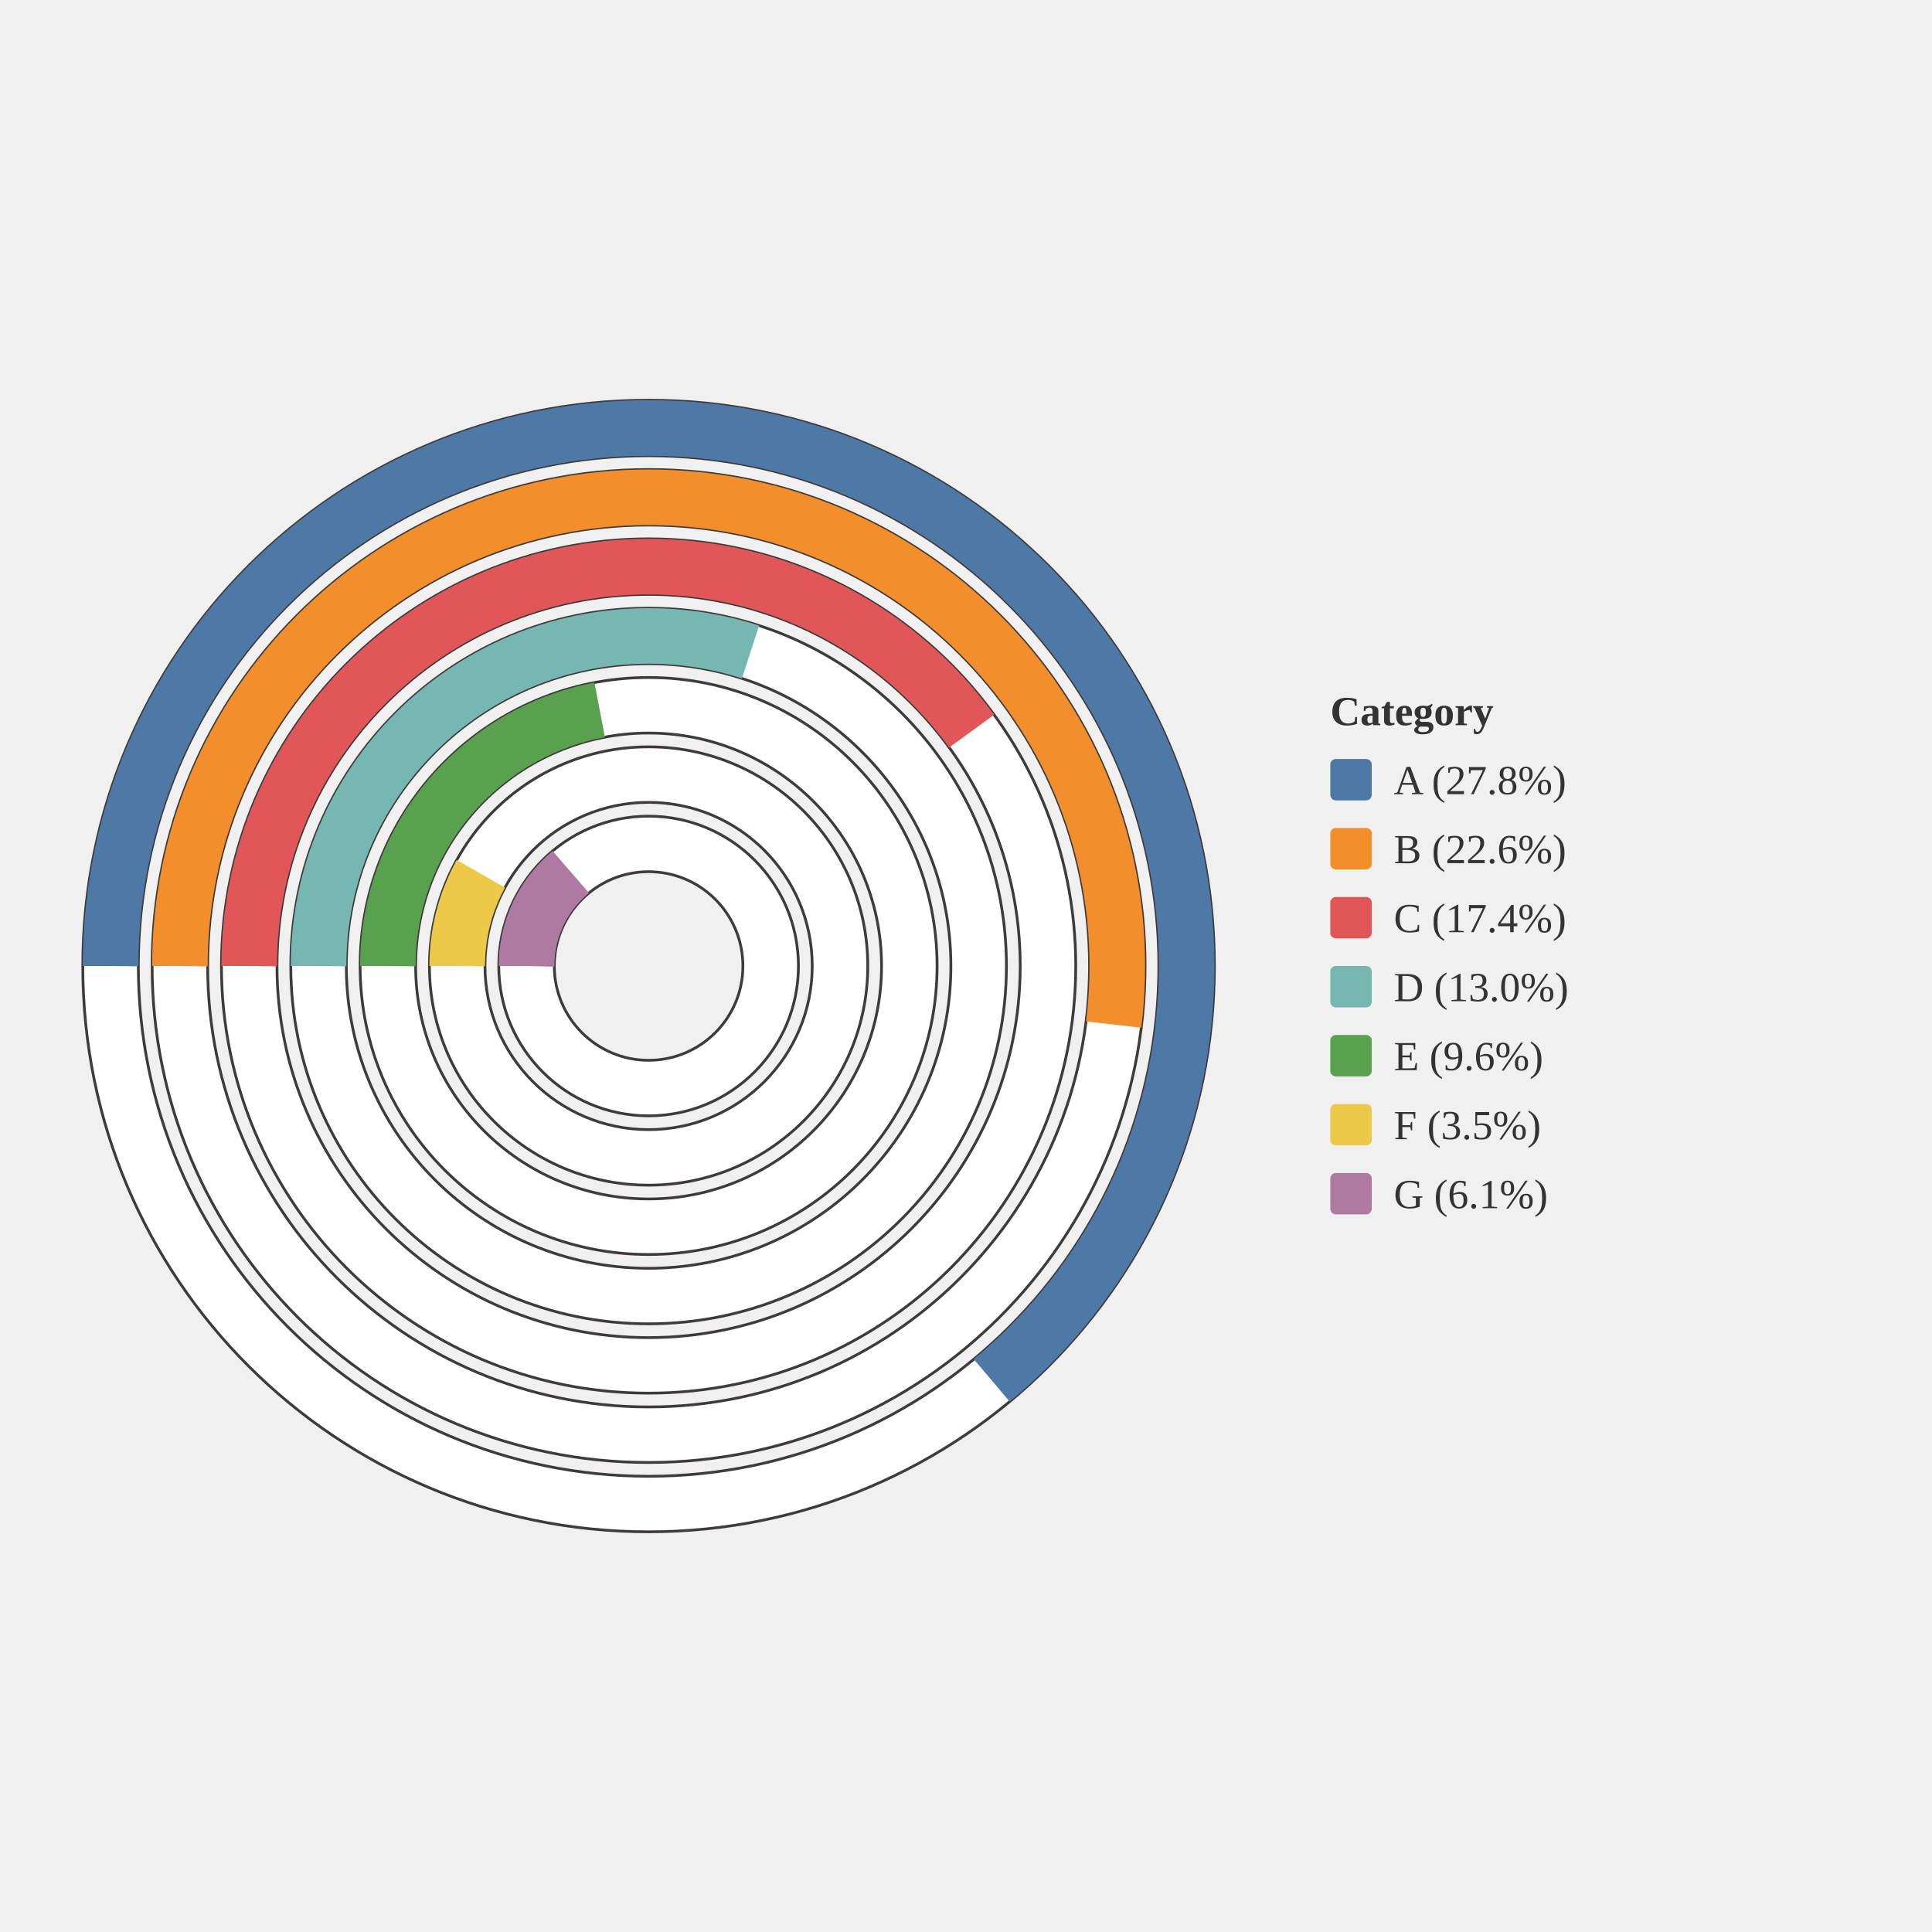
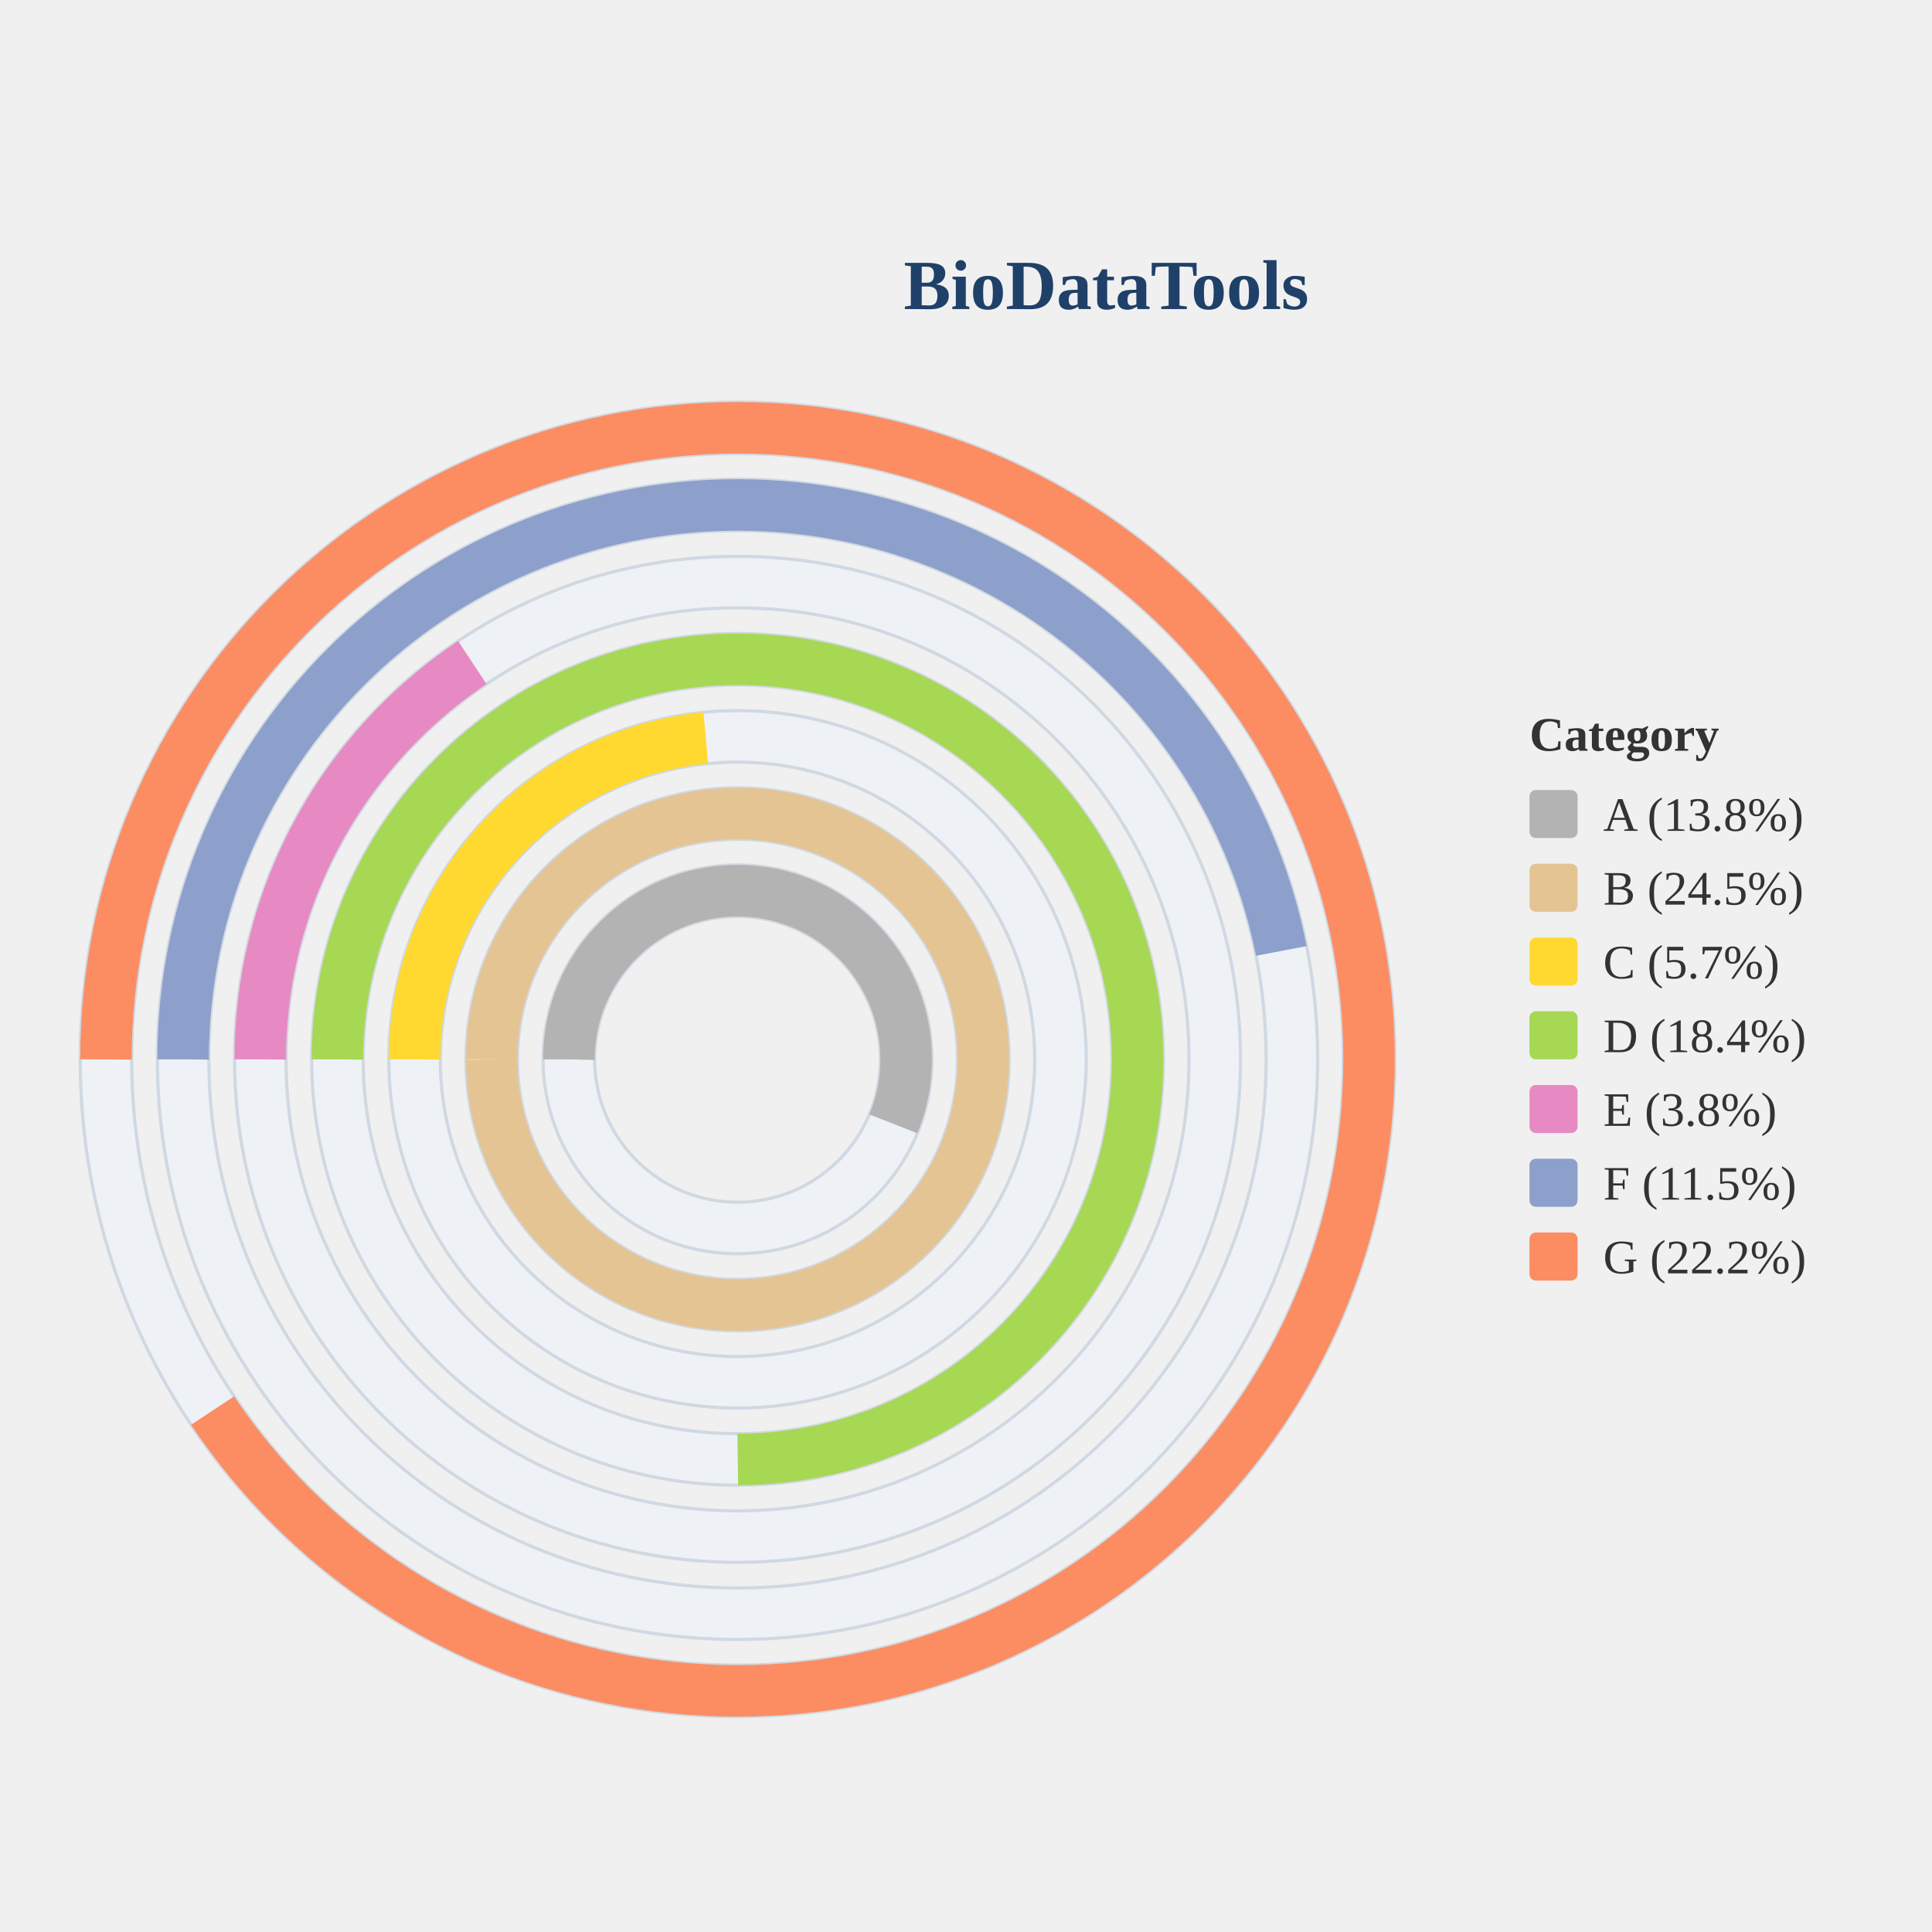
- <svg xmlns="http://www.w3.org/2000/svg" width="700" height="700" viewBox="0 0 700 700" style="background: rgb(255, 255, 255); font-family: &quot;Times New Roman&quot;;">
-   <g transform="translate(235,350)">
-     <g class="orbit-tracks">
-       <circle cx="0" cy="0" r="194.94" fill="none" stroke="#ffffff" stroke-width="20.119" />
-       <circle cx="0" cy="0" r="205" fill="none" stroke="#3f3b3b" stroke-width="1" />
-       <circle cx="0" cy="0" r="184.881" fill="none" stroke="#3f3b3b" stroke-width="1" />
-       <circle cx="0" cy="0" r="169.821" fill="none" stroke="#ffffff" stroke-width="20.119" />
-       <circle cx="0" cy="0" r="179.881" fill="none" stroke="#3f3b3b" stroke-width="1" />
-       <circle cx="0" cy="0" r="159.762" fill="none" stroke="#3f3b3b" stroke-width="1" />
-       <circle cx="0" cy="0" r="144.702" fill="none" stroke="#ffffff" stroke-width="20.119" />
-       <circle cx="0" cy="0" r="154.762" fill="none" stroke="#3f3b3b" stroke-width="1" />
-       <circle cx="0" cy="0" r="134.643" fill="none" stroke="#3f3b3b" stroke-width="1" />
-       <circle cx="0" cy="0" r="119.583" fill="none" stroke="#ffffff" stroke-width="20.119" />
-       <circle cx="0" cy="0" r="129.643" fill="none" stroke="#3f3b3b" stroke-width="1" />
-       <circle cx="0" cy="0" r="109.524" fill="none" stroke="#3f3b3b" stroke-width="1" />
-       <circle cx="0" cy="0" r="94.464" fill="none" stroke="#ffffff" stroke-width="20.119" />
-       <circle cx="0" cy="0" r="104.524" fill="none" stroke="#3f3b3b" stroke-width="1" />
-       <circle cx="0" cy="0" r="84.405" fill="none" stroke="#3f3b3b" stroke-width="1" />
-       <circle cx="0" cy="0" r="69.345" fill="none" stroke="#ffffff" stroke-width="20.119" />
-       <circle cx="0" cy="0" r="79.405" fill="none" stroke="#3f3b3b" stroke-width="1" />
-       <circle cx="0" cy="0" r="59.286" fill="none" stroke="#3f3b3b" stroke-width="1" />
-       <circle cx="0" cy="0" r="44.226" fill="none" stroke="#ffffff" stroke-width="20.119" />
-       <circle cx="0" cy="0" r="54.286" fill="none" stroke="#3f3b3b" stroke-width="1" />
-       <circle cx="0" cy="0" r="34.167" fill="none" stroke="#3f3b3b" stroke-width="1" />
+ <svg xmlns="http://www.w3.org/2000/svg" width="700" height="700" viewBox="0 0 700 700" style="background: rgb(255, 255, 255); font-family: &quot;Times New Roman&quot;; overflow: hidden; cursor: grab; touch-action: none;">
+   <g class="viewport" transform="translate(-5.783799,-41.36835) scale(1.161704)">
+     <text class="chart-title" x="350" y="132" text-anchor="middle" font-size="22" font-weight="bold" font-style="normal" fill="#1f4068">BioDataTools</text>
+     <g transform="translate(235,366)">
+       <g class="orbit-tracks">
+         <circle cx="0" cy="0" r="52.596" fill="none" stroke="#eef2f7" stroke-width="16.062" />
+         <circle cx="0" cy="0" r="60.627" fill="none" stroke="#d0d8e2" stroke-width="1" />
+         <circle cx="0" cy="0" r="44.565" fill="none" stroke="#d0d8e2" stroke-width="1" />
+         <circle cx="0" cy="0" r="76.658" fill="none" stroke="#eef2f7" stroke-width="16.062" />
+         <circle cx="0" cy="0" r="84.689" fill="none" stroke="#d0d8e2" stroke-width="1" />
+         <circle cx="0" cy="0" r="68.627" fill="none" stroke="#d0d8e2" stroke-width="1" />
+         <circle cx="0" cy="0" r="100.72" fill="none" stroke="#eef2f7" stroke-width="16.062" />
+         <circle cx="0" cy="0" r="108.752" fill="none" stroke="#d0d8e2" stroke-width="1" />
+         <circle cx="0" cy="0" r="92.689" fill="none" stroke="#d0d8e2" stroke-width="1" />
+         <circle cx="0" cy="0" r="124.783" fill="none" stroke="#eef2f7" stroke-width="16.062" />
+         <circle cx="0" cy="0" r="132.814" fill="none" stroke="#d0d8e2" stroke-width="1" />
+         <circle cx="0" cy="0" r="116.752" fill="none" stroke="#d0d8e2" stroke-width="1" />
+         <circle cx="0" cy="0" r="148.845" fill="none" stroke="#eef2f7" stroke-width="16.062" />
+         <circle cx="0" cy="0" r="156.876" fill="none" stroke="#d0d8e2" stroke-width="1" />
+         <circle cx="0" cy="0" r="140.814" fill="none" stroke="#d0d8e2" stroke-width="1" />
+         <circle cx="0" cy="0" r="172.907" fill="none" stroke="#eef2f7" stroke-width="16.062" />
+         <circle cx="0" cy="0" r="180.938" fill="none" stroke="#d0d8e2" stroke-width="1" />
+         <circle cx="0" cy="0" r="164.876" fill="none" stroke="#d0d8e2" stroke-width="1" />
+         <circle cx="0" cy="0" r="196.969" fill="none" stroke="#eef2f7" stroke-width="16.062" />
+         <circle cx="0" cy="0" r="205" fill="none" stroke="#d0d8e2" stroke-width="1" />
+         <circle cx="0" cy="0" r="188.938" fill="none" stroke="#d0d8e2" stroke-width="1" />
+       </g>
+       <g class="orbit-arcs">
+         <circle cx="0" cy="0" r="52.596" fill="none" stroke="#b3b3b3" stroke-width="16.062" stroke-dasharray="185.891 330.472" stroke-linecap="butt" transform="rotate(-180)" style="cursor: pointer;" />
+         <circle cx="0" cy="0" r="76.658" fill="none" stroke="#e5c494" stroke-width="16.062" stroke-dasharray="481.659 481.659" stroke-linecap="butt" transform="rotate(-180)" style="cursor: pointer;" />
+         <circle cx="0" cy="0" r="100.72" fill="none" stroke="#ffd92f" stroke-width="16.062" stroke-dasharray="148.323 632.846" stroke-linecap="butt" transform="rotate(-180)" style="cursor: pointer;" />
+         <circle cx="0" cy="0" r="124.783" fill="none" stroke="#a6d854" stroke-width="16.062" stroke-dasharray="588.024 784.032" stroke-linecap="butt" transform="rotate(-180)" style="cursor: pointer;" />
+         <circle cx="0" cy="0" r="148.845" fill="none" stroke="#e78ac3" stroke-width="16.062" stroke-dasharray="146.128 935.219" stroke-linecap="butt" transform="rotate(-180)" style="cursor: pointer;" />
+         <circle cx="0" cy="0" r="172.907" fill="none" stroke="#8da0cb" stroke-width="16.062" stroke-dasharray="509.253 1086.406" stroke-linecap="butt" transform="rotate(-180)" style="cursor: pointer;" />
+         <circle cx="0" cy="0" r="196.969" fill="none" stroke="#fc8d62" stroke-width="16.062" stroke-dasharray="1121.568 1237.592" stroke-linecap="butt" transform="rotate(-180)" style="cursor: pointer;" />
+       </g>
+       <g class="orbit-error-bars" />
+       <g class="orbit-labels" />
    </g>
-     <g class="orbit-arcs">
-       <circle cx="0" cy="0" r="194.94" fill="none" stroke="#4e79a7" stroke-width="20.119" stroke-dasharray="783.902 1224.847" stroke-linecap="butt" transform="rotate(180)" style="cursor: pointer;" />
-       <circle cx="0" cy="0" r="169.821" fill="none" stroke="#f28e2c" stroke-width="20.119" stroke-dasharray="554.85 1067.02" stroke-linecap="butt" transform="rotate(180)" style="cursor: pointer;" />
-       <circle cx="0" cy="0" r="144.702" fill="none" stroke="#e15759" stroke-width="20.119" stroke-dasharray="363.677 909.192" stroke-linecap="butt" transform="rotate(180)" style="cursor: pointer;" />
-       <circle cx="0" cy="0" r="119.583" fill="none" stroke="#76b7b2" stroke-width="20.119" stroke-dasharray="225.409 751.364" stroke-linecap="butt" transform="rotate(180)" style="cursor: pointer;" />
-       <circle cx="0" cy="0" r="94.464" fill="none" stroke="#59a14f" stroke-width="20.119" stroke-dasharray="130.578 593.537" stroke-linecap="butt" transform="rotate(180)" style="cursor: pointer;" />
-       <circle cx="0" cy="0" r="69.345" fill="none" stroke="#edc949" stroke-width="20.119" stroke-dasharray="34.857 435.709" stroke-linecap="butt" transform="rotate(180)" style="cursor: pointer;" />
-       <circle cx="0" cy="0" r="44.226" fill="none" stroke="#af7aa1" stroke-width="20.119" stroke-dasharray="38.903 277.881" stroke-linecap="butt" transform="rotate(180)" style="cursor: pointer;" />
+     <g class="chart-legend">
+       <text x="482" y="264.5" text-anchor="start" dy="0.35em" font-size="15" font-weight="bold" font-style="normal" fill="#333">Category</text>
+       <rect x="482" y="282" width="15" height="15" rx="2" fill="#b3b3b3" />
+       <text x="505" y="289.5" dy="0.35em" font-size="15" font-weight="normal" font-style="normal" fill="#333">A (13.8%)</text>
+       <rect x="482" y="305" width="15" height="15" rx="2" fill="#e5c494" />
+       <text x="505" y="312.5" dy="0.35em" font-size="15" font-weight="normal" font-style="normal" fill="#333">B (24.5%)</text>
+       <rect x="482" y="328" width="15" height="15" rx="2" fill="#ffd92f" />
+       <text x="505" y="335.5" dy="0.35em" font-size="15" font-weight="normal" font-style="normal" fill="#333">C (5.7%)</text>
+       <rect x="482" y="351" width="15" height="15" rx="2" fill="#a6d854" />
+       <text x="505" y="358.5" dy="0.35em" font-size="15" font-weight="normal" font-style="normal" fill="#333">D (18.4%)</text>
+       <rect x="482" y="374" width="15" height="15" rx="2" fill="#e78ac3" />
+       <text x="505" y="381.5" dy="0.35em" font-size="15" font-weight="normal" font-style="normal" fill="#333">E (3.8%)</text>
+       <rect x="482" y="397" width="15" height="15" rx="2" fill="#8da0cb" />
+       <text x="505" y="404.5" dy="0.35em" font-size="15" font-weight="normal" font-style="normal" fill="#333">F (11.5%)</text>
+       <rect x="482" y="420" width="15" height="15" rx="2" fill="#fc8d62" />
+       <text x="505" y="427.5" dy="0.35em" font-size="15" font-weight="normal" font-style="normal" fill="#333">G (22.2%)</text>
    </g>
-     <g class="orbit-labels" />
-   </g>
-   <g class="chart-legend">
-     <text x="482" y="257.5" dy="0.35em" font-size="15" font-weight="bold" font-style="normal" fill="#333">Category</text>
-     <rect x="482" y="275" width="15" height="15" rx="2" fill="#4e79a7" />
-     <text x="505" y="282.5" dy="0.35em" font-size="15" font-weight="normal" font-style="normal" fill="#333">A (27.8%)</text>
-     <rect x="482" y="300" width="15" height="15" rx="2" fill="#f28e2c" />
-     <text x="505" y="307.5" dy="0.35em" font-size="15" font-weight="normal" font-style="normal" fill="#333">B (22.6%)</text>
-     <rect x="482" y="325" width="15" height="15" rx="2" fill="#e15759" />
-     <text x="505" y="332.5" dy="0.35em" font-size="15" font-weight="normal" font-style="normal" fill="#333">C (17.4%)</text>
-     <rect x="482" y="350" width="15" height="15" rx="2" fill="#76b7b2" />
-     <text x="505" y="357.5" dy="0.35em" font-size="15" font-weight="normal" font-style="normal" fill="#333">D (13.0%)</text>
-     <rect x="482" y="375" width="15" height="15" rx="2" fill="#59a14f" />
-     <text x="505" y="382.5" dy="0.35em" font-size="15" font-weight="normal" font-style="normal" fill="#333">E (9.6%)</text>
-     <rect x="482" y="400" width="15" height="15" rx="2" fill="#edc949" />
-     <text x="505" y="407.5" dy="0.35em" font-size="15" font-weight="normal" font-style="normal" fill="#333">F (3.5%)</text>
-     <rect x="482" y="425" width="15" height="15" rx="2" fill="#af7aa1" />
-     <text x="505" y="432.5" dy="0.35em" font-size="15" font-weight="normal" font-style="normal" fill="#333">G (6.1%)</text>
  </g>
</svg>
